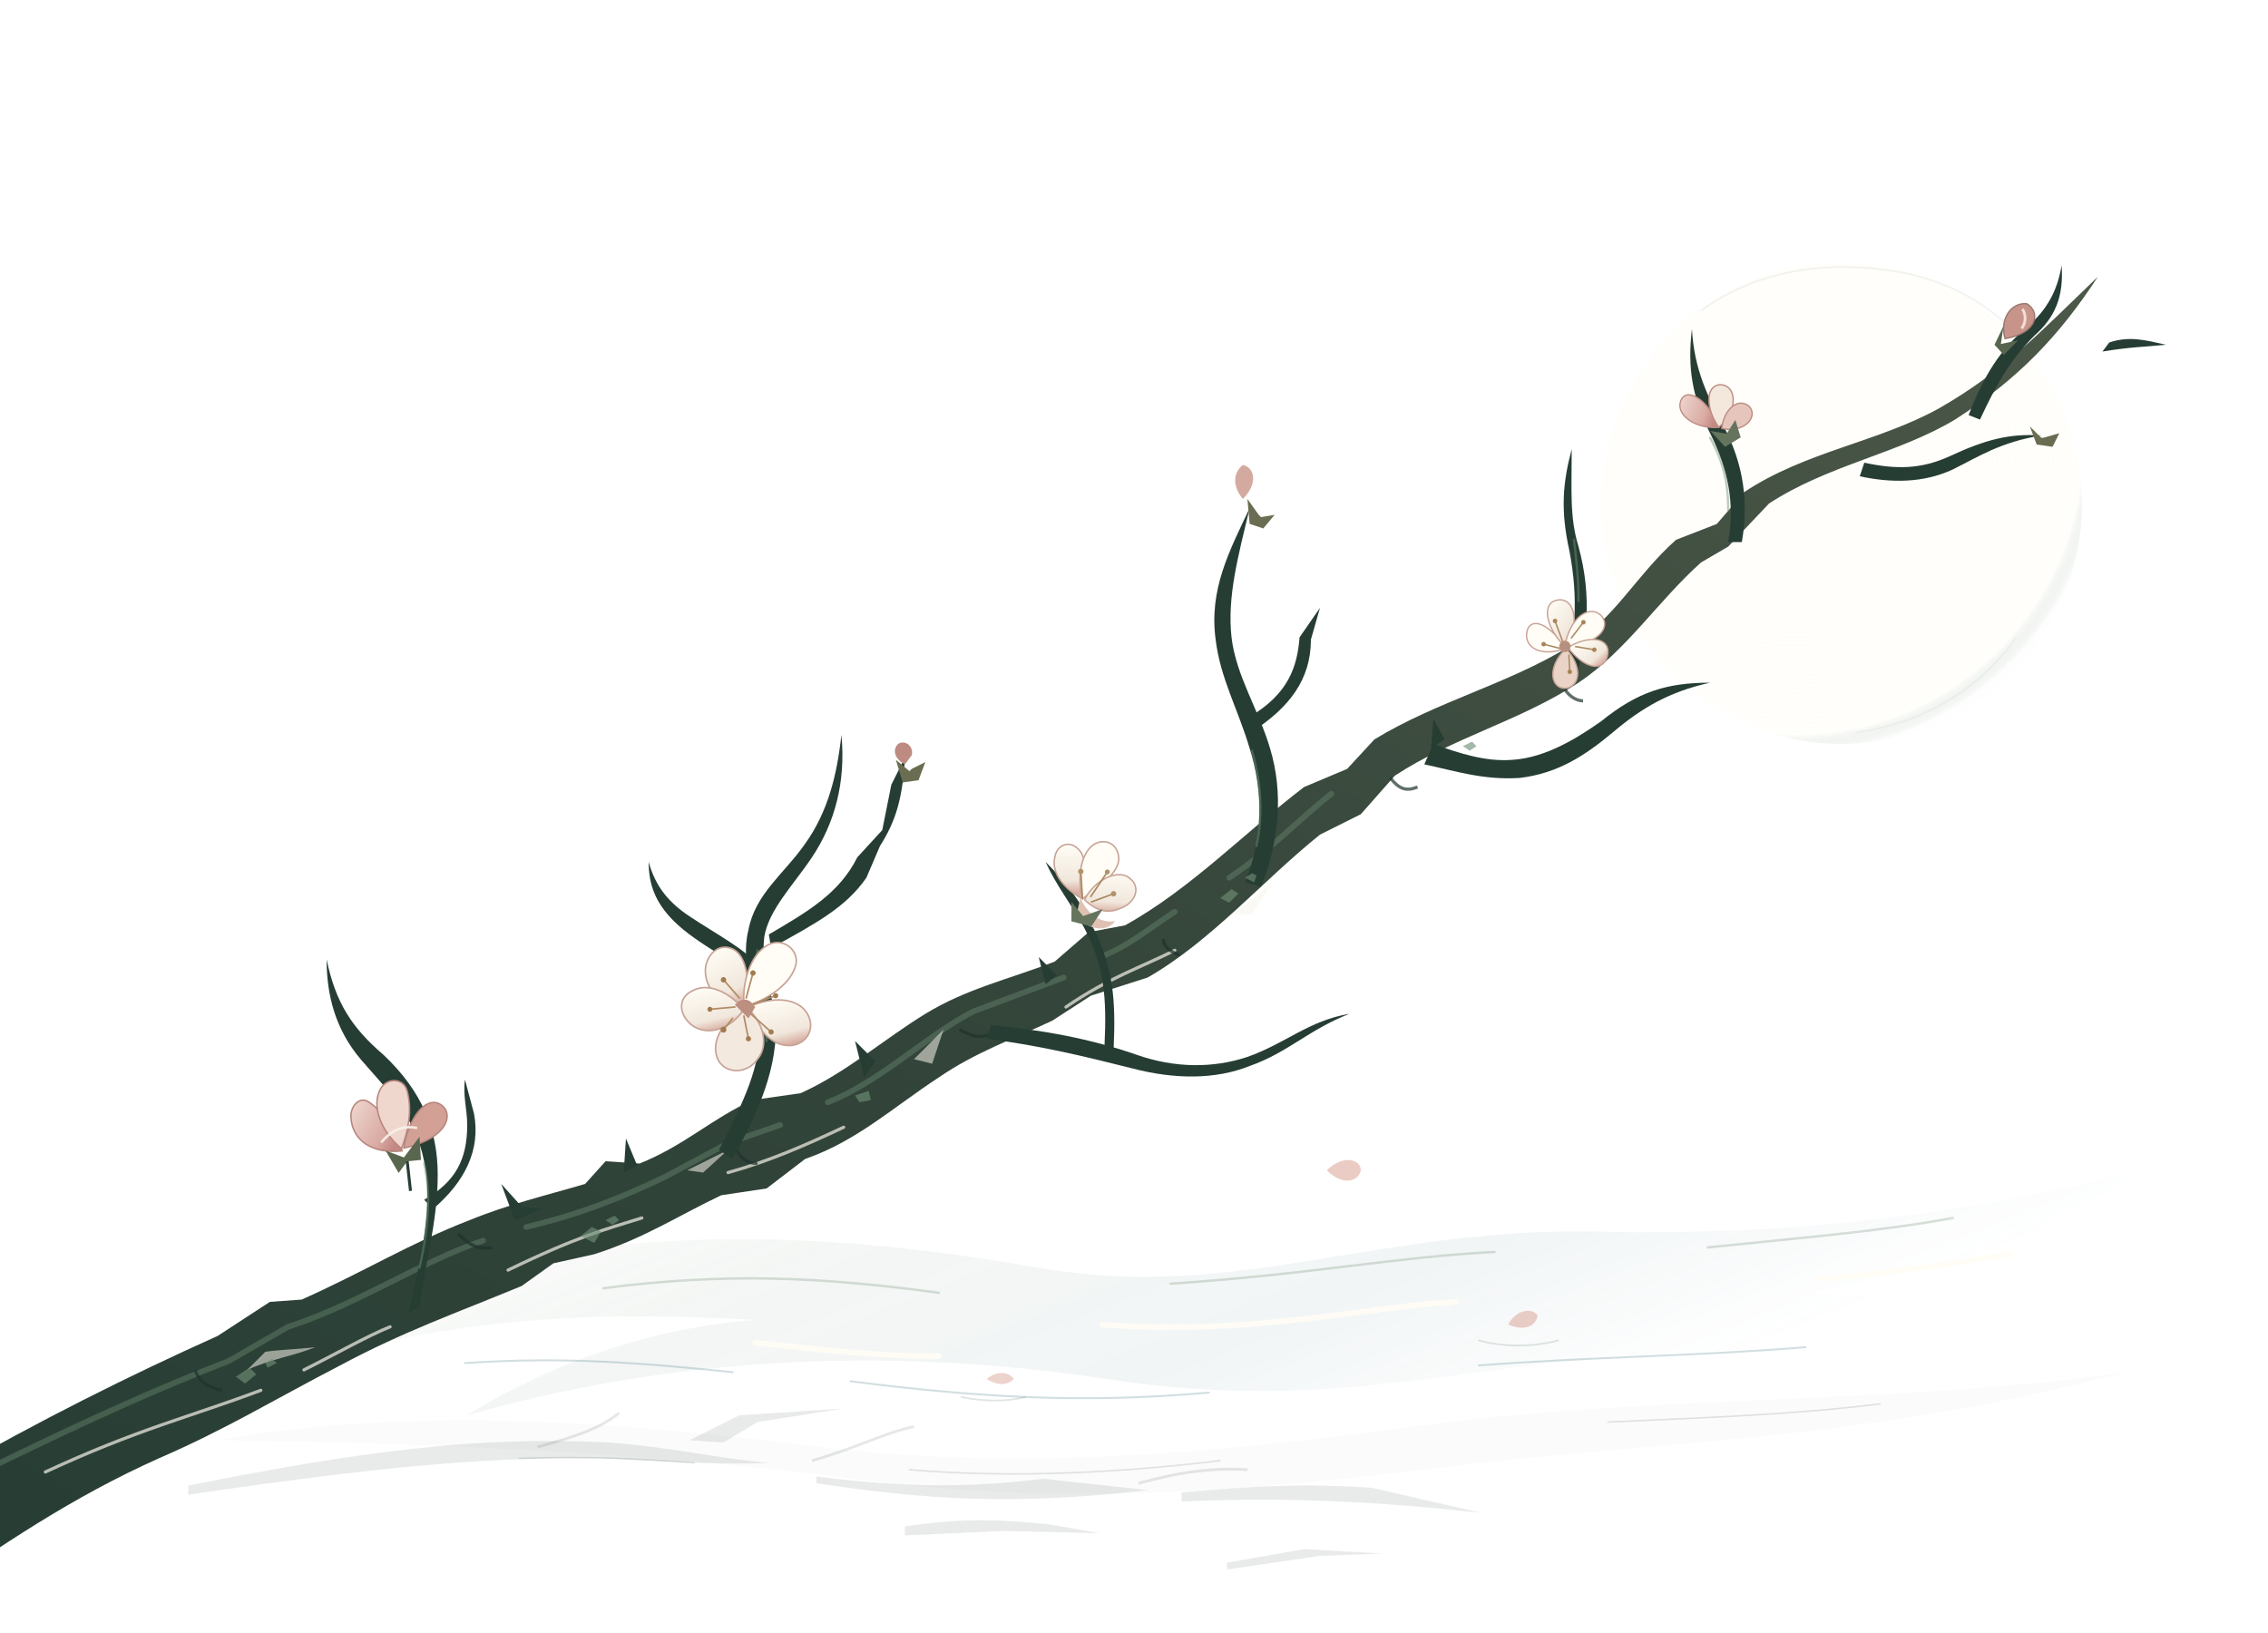
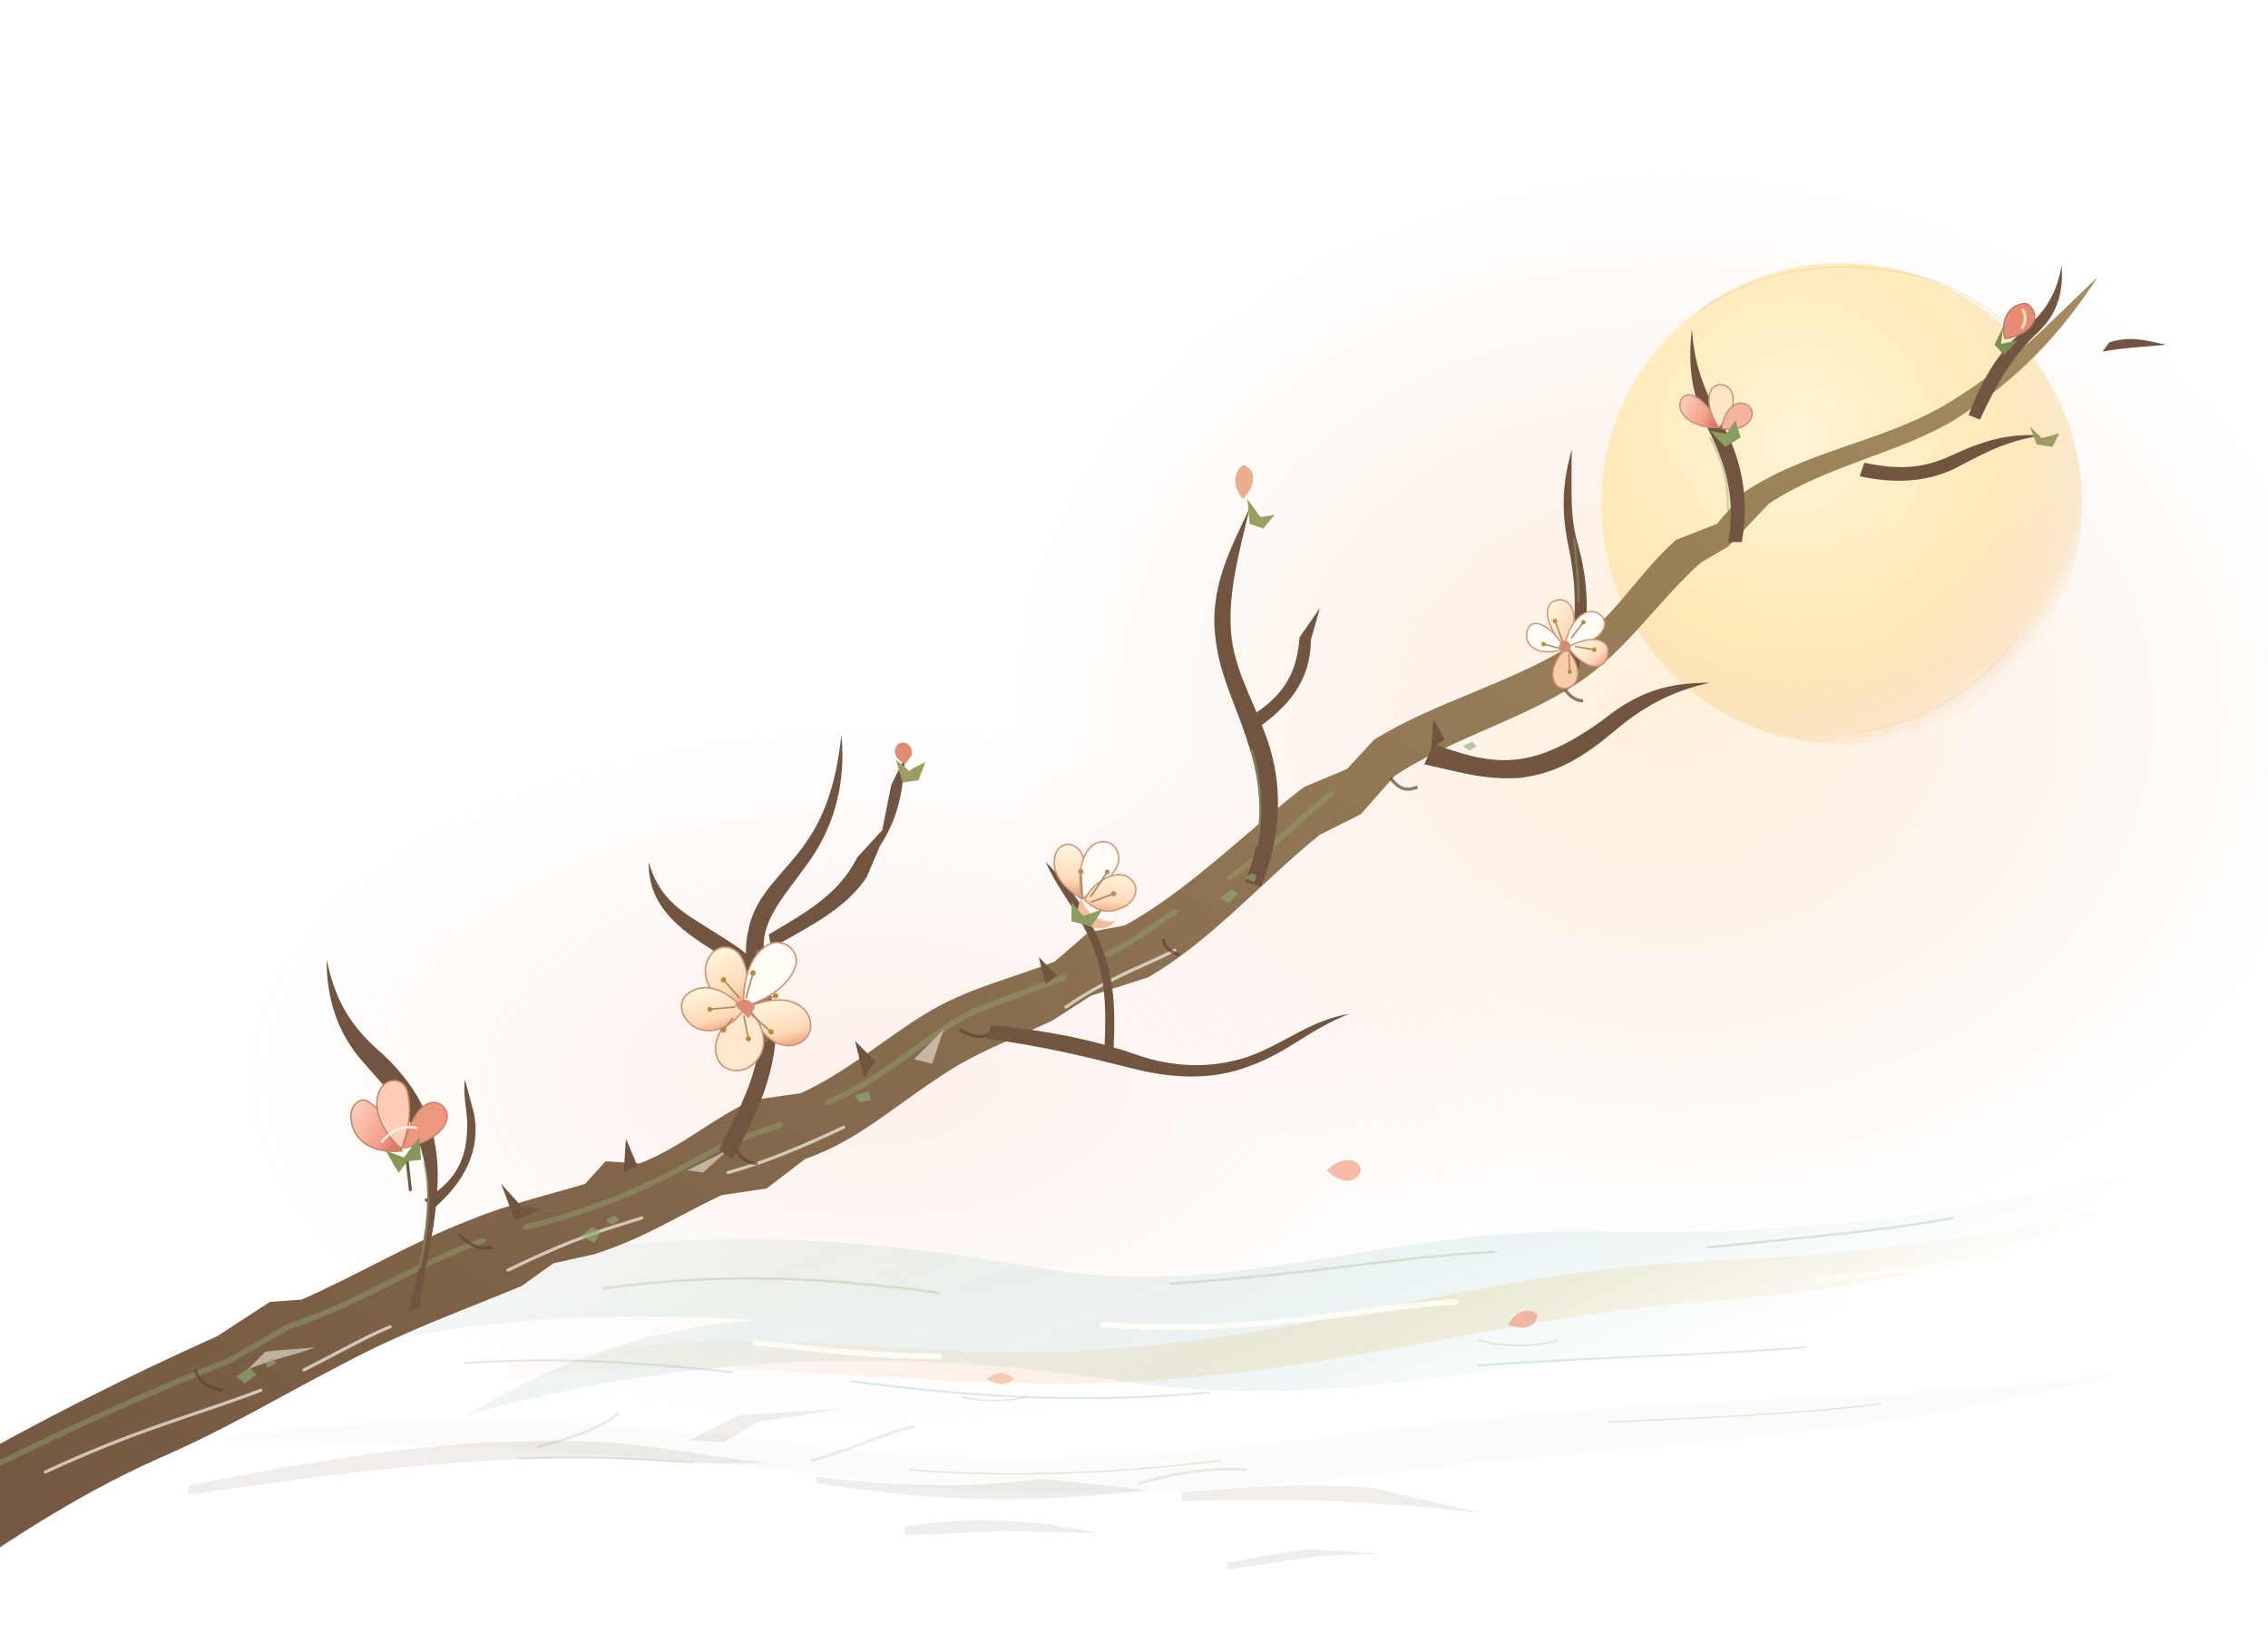
<svg xmlns="http://www.w3.org/2000/svg" viewBox="0 0 1000 720" role="img" aria-labelledby="title desc">
  <defs>
    <linearGradient id="water" x1="0" y1="0" x2=".9" y2=".3">
-       <stop stop-color="#6F8F76" stop-opacity="0" />
-       <stop offset=".37" stop-color="#6F8F76" stop-opacity=".075" />
-       <stop offset=".72" stop-color="#326B75" stop-opacity=".065" />
-       <stop offset="1" stop-color="#326B75" stop-opacity="0" />
+       <stop stop-color="#83B6A0" stop-opacity="0" />
+       <stop offset=".37" stop-color="#83B6A0" stop-opacity=".14" />
+       <stop offset=".72" stop-color="#56A3A5" stop-opacity=".12" />
+       <stop offset="1" stop-color="#56A3A5" stop-opacity="0" />
    </linearGradient>
    <radialGradient id="moon" cx=".4" cy=".38" r=".64">
-       <stop offset=".6" stop-color="#FFFDF5" stop-opacity=".8" />
-       <stop offset=".94" stop-color="#FFFDF5" stop-opacity=".5" />
-       <stop offset="1" stop-color="#6F8F76" stop-opacity=".025" />
+       <stop stop-color="#FFF4D2" stop-opacity=".96" />
+       <stop offset=".65" stop-color="#FFE5A3" stop-opacity=".77" />
+       <stop offset=".94" stop-color="#F6CD88" stop-opacity=".42" />
+       <stop offset="1" stop-color="#E9BB78" stop-opacity=".08" />
    </radialGradient>
    <linearGradient id="wood" x1="0" y1="1" x2="1" y2="0">
-       <stop stop-color="#263D34" />
-       <stop offset=".52" stop-color="#35463B" />
-       <stop offset="1" stop-color="#4C5848" />
+       <stop stop-color="#715540" />
+       <stop offset=".52" stop-color="#8A7050" />
+       <stop offset="1" stop-color="#A58B5E" />
    </linearGradient>
    <linearGradient id="petal" x1=".25" y1="0" x2=".6" y2="1">
-       <stop stop-color="#FFFDF5" />
-       <stop offset=".74" stop-color="#F1E7DC" />
-       <stop offset="1" stop-color="#D7ACA0" />
+       <stop stop-color="#FFF7DE" />
+       <stop offset=".74" stop-color="#FFD9B8" />
+       <stop offset="1" stop-color="#EEAB88" />
    </linearGradient>
    <linearGradient id="rose" x1="0" y1="0" x2=".7" y2="1">
-       <stop stop-color="#F0DAD3" />
-       <stop offset=".75" stop-color="#D9AAA2" />
-       <stop offset="1" stop-color="#C48782" />
+       <stop stop-color="#FFD7C4" />
+       <stop offset=".75" stop-color="#F3A08A" />
+       <stop offset="1" stop-color="#DD7867" />
+     </linearGradient>
+     <radialGradient id="warm-air">
+       <stop stop-color="#FFD68F" stop-opacity=".32" />
+       <stop offset=".5" stop-color="#F5C39F" stop-opacity=".17" />
+       <stop offset="1" stop-color="#F5C39F" stop-opacity="0" />
+     </radialGradient>
+     <radialGradient id="rose-air">
+       <stop stop-color="#F4B69B" stop-opacity=".2" />
+       <stop offset="1" stop-color="#F4B69B" stop-opacity="0" />
+     </radialGradient>
+     <linearGradient id="gold-water" x1="0" y1="0" x2="1" y2=".2">
+       <stop stop-color="#F0B486" stop-opacity="0" />
+       <stop offset=".36" stop-color="#F0B486" stop-opacity=".12" />
+       <stop offset=".68" stop-color="#E6BF68" stop-opacity=".23" />
+       <stop offset="1" stop-color="#E6BF68" stop-opacity="0" />
    </linearGradient>
  </defs>
-   <circle cx="812" cy="222" r="106" fill="url(#moon)" opacity=".68" />
-   <path d="M750 137c23-17 53-22 81-18 26 3 48 15 64 35" fill="none" stroke="#6F8F76" stroke-opacity=".09" stroke-width=".8" />
-   <path d="M889 281c-17 24-42 38-71 42" fill="none" stroke="#6F8F76" stroke-opacity=".075" stroke-width=".7" />
+   <ellipse cx="737" cy="315" rx="300" ry="243" fill="url(#warm-air)" />
+   <ellipse cx="387" cy="475" rx="284" ry="157" fill="url(#rose-air)" />
+   <circle cx="812" cy="222" r="106" fill="url(#moon)" opacity=".9" />
+   <path d="M750 137c23-17 53-22 81-18 26 3 48 15 64 35" fill="none" stroke="#D6A75C" stroke-opacity=".18" stroke-width=".8" />
+   <path d="M889 281c-17 24-42 38-71 42" fill="none" stroke="#D6A75C" stroke-opacity=".14" stroke-width=".7" />
  <path d="M150 578c102-40 207-37 308-19 88 15 148-18 247-16 88 2 161-8 236-26-42 31-96 46-144 53 62 4 114 1 177-10-69 27-139 34-204 35-113 1-173 30-282 13-100-15-194-9-282 16 38-24 84-39 127-42-69-4-121-1-183 14Z" fill="url(#water)" />
-   <path d="M95 635c94-16 185-7 267 3 97 12 194 0 269-10 100-13 212-9 306-23-117 31-207 30-301 42-99 12-174 17-267 4-81-10-177-15-274-16Z" fill="#6F8F76" fill-opacity=".038" />
+   <path d="M95 635c94-16 185-7 267 3 97 12 194 0 269-10 100-13 212-9 306-23-117 31-207 30-301 42-99 12-174 17-267 4-81-10-177-15-274-16Z" fill="#91AC72" fill-opacity=".038" />
+   <path d="M224 602c99-21 162-4 240-6 109-3 186-36 290-40 66-3 121-10 175-22-69 28-117 35-178 40-101 8-171 35-280 36-94 0-160-14-247-2Z" fill="url(#gold-water)" />
  <g fill="none" stroke-linecap="round">
-     <path d="M266 568c54-7 96-5 148 2m102-4c61-4 101-12 143-14m94-2c38-4 76-7 108-13" stroke="#6F8F76" stroke-opacity=".27" stroke-width="1.05" />
-     <path d="M205 601c44-3 79 0 118 4m52 4c55 7 102 10 158 5m119-12c55-4 94-4 144-8" stroke="#326B75" stroke-opacity=".22" stroke-width=".85" />
-     <path d="M401 648c47 4 96 1 137-4m-309-1c28-1 53 0 77 2m403-18c42-2 79-3 120-8" stroke="#263D34" stroke-opacity=".14" stroke-width=".65" />
+     <path d="M266 568c54-7 96-5 148 2m102-4c61-4 101-12 143-14m94-2c38-4 76-7 108-13" stroke="#91AC72" stroke-opacity=".27" stroke-width="1.05" />
+     <path d="M205 601c44-3 79 0 118 4m52 4c55 7 102 10 158 5m119-12c55-4 94-4 144-8" stroke="#57A1A1" stroke-opacity=".22" stroke-width=".85" />
+     <path d="M401 648c47 4 96 1 137-4m-309-1c28-1 53 0 77 2m403-18c42-2 79-3 120-8" stroke="#715540" stroke-opacity=".14" stroke-width=".65" />
    <path d="M486 584c67 5 117-8 156-10m-309 18c28 3 54 6 81 6m388-34c34-3 58-7 84-11" stroke="#FFFDF5" stroke-opacity=".92" stroke-width="2.5" />
  </g>
-   <g fill="#263D34" fill-opacity=".105">
+   <g fill="#715540" fill-opacity=".105">
    <path d="M83 655c75-15 128-22 185-19 28 2 48 7 71 9-27 1-50-1-74-2-57-1-113 6-182 16Z" />
    <path d="M360 651c40 5 67 5 100 1l46 5c-60 7-99 4-146-3Z" />
    <path d="M521 658c35-3 54-4 84-2l48 11c-47-5-84-7-132-5Z" />
    <path d="M304 635l22-11 46-3-38 6-15 9Z" />
    <path d="M399 673c27-4 42-3 63-1l23 4-43-1-43 2Z" />
    <path d="M541 689l34-6 35 2-28 1-41 6Z" />
  </g>
-   <path d="M237 638c18-5 27-8 36-15m85 21c21-6 31-12 45-15m99 25c18-5 33-7 48-6" fill="none" stroke="#263D34" stroke-opacity=".12" stroke-width="1.2" />
+   <path d="M237 638c18-5 27-8 36-15m85 21c21-6 31-12 45-15m99 25c18-5 33-7 48-6" fill="none" stroke="#715540" stroke-opacity=".12" stroke-width="1.2" />
  <path d="M-24 650c42-24 80-43 120-61l23-15 14-1c27-12 48-25 74-35 17-7 34-11 51-16l9-10 15 1c20-8 32-20 50-28l21-3c20-9 37-24 55-35 18-11 36-15 57-23l15-13 16-3c29-16 54-42 79-61l19-8 12-13c28-17 58-24 86-41 20-12 29-31 47-47l18-7 12-14c27-18 59-22 86-37 28-16 44-33 70-58-17 26-35 45-63 63-25 15-56 20-82 37l-18 19-12 7c-19 17-33 39-54 53-26 17-55 24-81 41l-15 17-18 9c-25 20-48 47-76 63l-25 8-17 11c-17 8-34 14-50 25-20 13-36 28-59 36l-17 13-20 3c-19 9-34 19-56 26l-18 4-14 10c-29 12-52 20-80 35-29 15-50 28-80 41-38 17-69 38-105 63l-29-15Z" fill="url(#wood)" />
-   <path d="M0 645c39-19 70-33 101-45l26-15c31-10 59-29 86-38m19-6c25-6 42-13 61-22l28-15 23-8m21-10c23-9 43-29 64-40l40-15m16-9c13-5 22-13 33-20m24-15c18-12 31-26 45-37" fill="none" stroke="#6F8F76" stroke-opacity=".4" stroke-width="2.5" stroke-linecap="round" />
+   <path d="M0 645c39-19 70-33 101-45l26-15c31-10 59-29 86-38m19-6c25-6 42-13 61-22l28-15 23-8m21-10c23-9 43-29 64-40l40-15m16-9c13-5 22-13 33-20m24-15c18-12 31-26 45-37" fill="none" stroke="#91AC72" stroke-opacity=".4" stroke-width="2.5" stroke-linecap="round" />
  <path d="M20 649c41-19 63-24 95-36m19-9c14-7 28-15 38-19m52-25c31-15 43-18 59-23m38-20c18-5 34-12 51-20m98-53c19-13 32-17 48-25" fill="none" stroke="#F7F3E8" stroke-opacity=".7" stroke-width="1.4" stroke-linecap="round" />
-   <path d="M86 604c2 6 7 8 12 9m104-69c6 6 10 7 15 6m107-45c2 6 6 8 10 8m89-59c6 3 9 4 13 2m77-42c0 4 4 6 7 7m93-78c4 5 7 6 12 4m65-43c2 3 5 5 8 5" fill="none" stroke="#1F332D" stroke-opacity=".7" stroke-width="1.4" />
+   <path d="M86 604c2 6 7 8 12 9m104-69c6 6 10 7 15 6m107-45c2 6 6 8 10 8m89-59c6 3 9 4 13 2m77-42c0 4 4 6 7 7m93-78c4 5 7 6 12 4m65-43c2 3 5 5 8 5" fill="none" stroke="#604431" stroke-opacity=".7" stroke-width="1.4" />
  <path d="M109 604c11-5 20-6 30-10-9 1-15 1-22 2Zm194-88 18-9-11 10Zm100-49 13-13-5 15Zm141-64 17-14-9 14Z" fill="#F7F3E8" fill-opacity=".55" />
-   <g fill="#263D34">
+   <g fill="#715540">
    <path d="M180 579c6-25 11-48 7-67-4-20-16-31-28-45-11-13-15-28-15-44 4 19 11 30 25 42 17 16 24 33 24 53 0 21-6 41-8 58Z" />
    <path d="M187 529c14-8 19-18 19-33 0-7-2-13-1-20l4 15c3 16-4 30-18 42Z" />
    <path d="M317 507c8-16 18-34 18-52-1-15-9-29-5-45 3-16 16-25 25-38 10-14 14-30 16-48 2 21-3 39-13 54-8 12-19 23-21 35-2 16 6 29 5 44-1 21-12 41-19 54Z" />
    <path d="M334 434c-10-11-26-17-37-28-8-8-11-16-11-26 3 11 9 18 18 24 12 8 24 14 32 23Z" />
    <path d="M339 412c17-10 31-18 39-34l11-12 4-20 6-12c-1 18-4 28-11 39l-6 14c-9 13-22 20-42 31Z" />
    <path d="M437 452c22 2 44 6 64 13 17 6 34 6 49 1 17-6 27-16 45-19-18 7-27 17-44 23-15 6-33 6-52 1-20-5-40-10-64-13Z" />
    <path d="M487 461c1-21 0-35-9-52-6-11-12-18-17-29 9 9 16 18 21 29 9 18 10 32 9 54Z" />
    <path d="M549 389c8-20 8-40 2-59-5-17-13-31-15-48-3-22 6-39 15-58-5 21-10 39-8 57 2 17 12 32 17 49 6 20 4 41-4 61Z" />
    <path d="M551 316c17-10 21-22 22-35l9-13-4 14c0 18-10 30-25 40Z" />
    <path d="M632 328c11 4 23 8 35 7 15-1 29-10 39-17 16-13 29-17 48-17-18 4-30 11-43 22-12 10-24 18-41 20-16 1-28-3-42-6Z" />
    <path d="M688 302c7-20 8-38 4-59-4-18-3-30 1-45 0 18-1 30 3 43 6 22 4 41-2 61Z" />
    <path d="M762 239c3-17 0-32-8-48-8-16-10-29-8-46 1 18 7 30 14 43 9 17 11 34 8 51Z" />
    <path d="M822 204c14 3 25 3 38-3 15-7 26-10 40-9-18 3-27 9-39 15-13 6-27 6-41 3Z" />
    <path d="M868 183c7-18 14-29 26-39 8-7 13-15 15-27 1 14-3 23-12 31-11 11-17 22-24 37Z" />
    <path d="M930 151c9-3 16-1 25 1-10 1-16 1-28 3Z" />
  </g>
-   <g fill="none" stroke="#6F8F76" stroke-opacity=".46" stroke-linecap="round" stroke-width="1">
+   <g fill="none" stroke="#91AC72" stroke-opacity=".46" stroke-linecap="round" stroke-width="1">
    <path d="M185 559c4-18 5-33 2-46m151-54c-1-16-6-28-4-40m220-46c3-14 2-28-2-42m144-66c0-10-1-18-2-27m68-13c0-12-2-21-8-32" />
  </g>
-   <g fill="#263D34">
+   <g fill="#715540">
    <path d="m227 538-6-16 9 10 9 1Zm48-21 1-15 5 12Zm106-42-4-16 9 9Zm80-41-3-12 8 8Zm170-104 1-13 5 9Zm204-124 10 1-8 3Z" />
  </g>
  <g transform="translate(328 443)">
-     <path d="M1 2c-10-1-18-8-18-17 0-6 5-12 11-10 7 2 9 14 7 27Z" fill="url(#petal)" stroke="#C7A396" stroke-width=".7" />
-     <path d="M0 1c-1-13 4-25 12-28 6-2 12 3 11 9-2 9-13 16-23 19Z" fill="#FFFDF5" stroke="#C7A396" stroke-width=".7" />
-     <path d="M2 1c11-5 22-4 26 3 4 7-1 14-8 14-8 0-14-7-18-17Z" fill="url(#petal)" stroke="#C7A396" stroke-width=".7" />
-     <path d="M1 1c8 7 10 17 5 23-4 6-13 7-17 1-4-7 0-17 12-24Z" fill="#F3E9DF" stroke="#C7A396" stroke-width=".7" />
-     <path d="M0 2c-6 9-16 12-23 7-6-5-6-12 0-15 7-4 16 0 23 8Z" fill="url(#petal)" stroke="#C7A396" stroke-width=".7" />
+     <path d="M1 2c-10-1-18-8-18-17 0-6 5-12 11-10 7 2 9 14 7 27Z" fill="url(#petal)" stroke="#D29479" stroke-width=".7" />
+     <path d="M0 1c-1-13 4-25 12-28 6-2 12 3 11 9-2 9-13 16-23 19Z" fill="#FFFDF5" stroke="#D29479" stroke-width=".7" />
+     <path d="M2 1c11-5 22-4 26 3 4 7-1 14-8 14-8 0-14-7-18-17Z" fill="url(#petal)" stroke="#D29479" stroke-width=".7" />
+     <path d="M1 1c8 7 10 17 5 23-4 6-13 7-17 1-4-7 0-17 12-24Z" fill="#FFE9CE" stroke="#D29479" stroke-width=".7" />
+     <path d="M0 2c-6 9-16 12-23 7-6-5-6-12 0-15 7-4 16 0 23 8Z" fill="url(#petal)" stroke="#D29479" stroke-width=".7" />
    <path d="M-5 6-9 11M0 5l2 10M3 4l9 8M3 0l11-4M1-3l3-11M-2-3l-7-8M-4 1l-11 1" fill="none" stroke="#B18D67" stroke-width=".72" stroke-linecap="round" />
-     <g fill="#A27B50">
+     <g fill="#B78A38">
      <circle cx="-9" cy="11" r="1.3" />
      <circle cx="2" cy="15" r="1.15" />
      <circle cx="12" cy="12" r="1.15" />
      <circle cx="14" cy="-4" r="1.15" />
      <circle cx="4" cy="-14" r="1.2" />
      <circle cx="-9" cy="-11" r="1.2" />
      <circle cx="-15" cy="2" r="1.1" />
    </g>
-     <path d="M-4 0q5-5 9 1l-3 5Z" fill="#BC8F81" />
+     <path d="M-4 0q5-5 9 1l-3 5Z" fill="#D98A70" />
  </g>
  <g transform="translate(174 499) rotate(-15)">
-     <path d="M1 9c-13-2-20-10-18-20 1-5 6-8 9-5 5 5 8 15 9 25Z" fill="url(#rose)" stroke="#B6867E" stroke-width=".65" />
-     <path d="M1 8c-7-10-8-22-2-28 4-4 11-2 11 4 0 9-4 17-9 24Z" fill="#F0D7CE" stroke="#B6867E" stroke-width=".65" />
-     <path d="M2 8C8-5 17-11 22-7c6 5 1 16-20 15Z" fill="#D2A095" stroke="#B6867E" stroke-width=".65" />
+     <path d="M1 9c-13-2-20-10-18-20 1-5 6-8 9-5 5 5 8 15 9 25Z" fill="url(#rose)" stroke="#C9826B" stroke-width=".65" />
+     <path d="M1 8c-7-10-8-22-2-28 4-4 11-2 11 4 0 9-4 17-9 24Z" fill="#FFCEB4" stroke="#C9826B" stroke-width=".65" />
+     <path d="M2 8C8-5 17-11 22-7c6 5 1 16-20 15Z" fill="#ED977E" stroke="#C9826B" stroke-width=".65" />
    <path d="M-7 3c6-4 11-5 17-2" fill="none" stroke="#F7F3E8" stroke-opacity=".9" stroke-width="1.1" />
-     <path d="M-6 7 1 12l9-7-2 10-6-1-5 4Z" fill="#59674E" />
-     <path d="M2 14 0 27" stroke="#263D34" stroke-width="1.3" />
+     <path d="M-6 7 1 12l9-7-2 10-6-1-5 4Z" fill="#879858" />
+     <path d="M2 14 0 27" stroke="#715540" stroke-width="1.3" />
  </g>
  <g transform="translate(480 392) rotate(21)">
-     <path d="M-1 5c-8-1-17-5-18-13-1-5 3-9 8-7 6 2 8 12 10 20Z" fill="url(#petal)" stroke="#C7A396" stroke-width=".65" />
-     <path d="M-1 5c-7-10-8-22-2-26 6-4 12 2 11 8-1 7-6 13-9 18Z" fill="#FFFDF5" stroke="#C7A396" stroke-width=".65" />
-     <path d="M0 5c1-10 9-18 15-16 7 2 6 10 1 14-4 4-9 5-16 2Z" fill="url(#petal)" stroke="#C7A396" stroke-width=".65" />
-     <path d="M-2 5c6 6 13 7 18 4-2 7-12 8-17 3Z" fill="#DFC1B4" />
-     <path d="M-5 8 2 12l7-6-2 9-9 1Z" fill="#65745D" />
+     <path d="M-1 5c-8-1-17-5-18-13-1-5 3-9 8-7 6 2 8 12 10 20Z" fill="url(#petal)" stroke="#D29479" stroke-width=".65" />
+     <path d="M-1 5c-7-10-8-22-2-26 6-4 12 2 11 8-1 7-6 13-9 18Z" fill="#FFFDF5" stroke="#D29479" stroke-width=".65" />
+     <path d="M0 5c1-10 9-18 15-16 7 2 6 10 1 14-4 4-9 5-16 2Z" fill="url(#petal)" stroke="#D29479" stroke-width=".65" />
+     <path d="M-2 5c6 6 13 7 18 4-2 7-12 8-17 3Z" fill="#F2BD9D" />
+     <path d="M-5 8 2 12l7-6-2 9-9 1Z" fill="#8C9D62" />
    <path d="M-1 5-6-6m8 9 3-13M3 5l8-7" fill="none" stroke="#AA8964" stroke-width=".7" />
    <g fill="#B29369">
      <circle cx="-6" cy="-6" r="1.2" />
      <circle cx="5" cy="-10" r="1.1" />
      <circle cx="11" cy="-2" r="1.2" />
    </g>
  </g>
  <g transform="translate(690 285) rotate(-26)">
-     <path d="M0 1c-10-1-16-7-13-13 4-7 11-2 13 13Z" fill="#FFFDF5" stroke="#C7A396" stroke-width=".6" />
-     <path d="M0 0c-4-11-1-21 5-20 8 1 7 13-5 20Z" fill="url(#petal)" stroke="#C7A396" stroke-width=".6" />
-     <path d="M0 0c7-10 17-12 20-6 3 7-6 12-20 6Z" fill="#FFFDF5" stroke="#C7A396" stroke-width=".6" />
-     <path d="M1 1c12-1 19 5 14 11-5 6-12 0-14-11Z" fill="url(#petal)" stroke="#C7A396" stroke-width=".6" />
-     <path d="M0 1c3 10-1 17-7 16-7-2-5-12 7-16Z" fill="#E9D4C7" stroke="#C7A396" stroke-width=".6" />
+     <path d="M0 1c-10-1-16-7-13-13 4-7 11-2 13 13Z" fill="#FFFDF5" stroke="#D29479" stroke-width=".6" />
+     <path d="M0 0c-4-11-1-21 5-20 8 1 7 13-5 20Z" fill="url(#petal)" stroke="#D29479" stroke-width=".6" />
+     <path d="M0 0c7-10 17-12 20-6 3 7-6 12-20 6Z" fill="#FFFDF5" stroke="#D29479" stroke-width=".6" />
+     <path d="M1 1c12-1 19 5 14 11-5 6-12 0-14-11Z" fill="url(#petal)" stroke="#D29479" stroke-width=".6" />
+     <path d="M0 1c3 10-1 17-7 16-7-2-5-12 7-16Z" fill="#F7CCA9" stroke="#D29479" stroke-width=".6" />
    <path d="M-1 1-8-5m8 3 1-10m3 10 8-4M4 2l7 5M0 4l-3 7" fill="none" stroke="#AC8A63" stroke-width=".65" />
-     <g fill="#A98456">
+     <g fill="#BA8D3E">
      <circle cx="-8" cy="-5" r="1" />
      <circle cx="1" cy="-12" r="1" />
      <circle cx="12" cy="-6" r="1" />
      <circle cx="11" cy="7" r="1" />
      <circle cx="-3" cy="11" r="1" />
    </g>
-     <circle r="2.5" fill="#B78F7F" />
+     <circle r="2.5" fill="#D28D70" />
  </g>
  <g transform="translate(755 182) rotate(-24)">
-     <path d="M0 7c-9-3-15-12-11-17 5-6 12 4 11 17Z" fill="url(#rose)" stroke="#BD8E83" stroke-width=".6" />
-     <path d="M0 7c-2-10 2-19 8-17 7 3 3 14-8 17Z" fill="#F4E7DC" stroke="#BD8E83" stroke-width=".6" />
-     <path d="M1 8c4-7 12-10 15-4 2 6-7 10-15 4Z" fill="#E6C6BC" stroke="#BD8E83" stroke-width=".6" />
-     <path d="M-4 7 2 11l6-4-1 8-8 1Z" fill="#65745D" />
+     <path d="M0 7c-9-3-15-12-11-17 5-6 12 4 11 17Z" fill="url(#rose)" stroke="#CA8E70" stroke-width=".6" />
+     <path d="M0 7c-2-10 2-19 8-17 7 3 3 14-8 17Z" fill="#FFE7C6" stroke="#CA8E70" stroke-width=".6" />
+     <path d="M1 8c4-7 12-10 15-4 2 6-7 10-15 4Z" fill="#F4B59C" stroke="#CA8E70" stroke-width=".6" />
+     <path d="M-4 7 2 11l6-4-1 8-8 1Z" fill="#8C9D62" />
  </g>
  <g transform="translate(889 143) rotate(38)">
-     <path d="M0 8c-7-5-8-14-2-18 7-1 12 7 2 18Z" fill="#C8948A" stroke="#9A7770" stroke-width=".6" />
-     <path d="M-2-7c3 1 5 4 5 7" fill="none" stroke="#F4DFD5" stroke-width="1.2" />
-     <path d="m-4 4 4 7 5-6-1 9-6-1Z" fill="#56654E" />
+     <path d="M0 8c-7-5-8-14-2-18 7-1 12 7 2 18Z" fill="#E88B76" stroke="#B77D63" stroke-width=".6" />
+     <path d="M-2-7c3 1 5 4 5 7" fill="none" stroke="#FFE5BC" stroke-width="1.2" />
+     <path d="m-4 4 4 7 5-6-1 9-6-1Z" fill="#7C904F" />
  </g>
-   <path d="m401 340-6-5 3 10 7-1 3-8-6 3m153-112-5-7 1 11 6 2 5-6-6 1m344-35-5-5 3 8 7 1 3-6-7 2" fill="#6A6D51" />
-   <path d="M399 337c-4-2-6-6-3-9 3-2 7 1 6 5Z" fill="#BD8B81" />
-   <path d="M548 220c-5-6-4-12 0-15 5 1 7 8 0 15Z" fill="#D4AAA0" />
-   <g fill="#6F8F76" fill-opacity=".63">
+   <path d="m401 340-6-5 3 10 7-1 3-8-6 3m153-112-5-7 1 11 6 2 5-6-6 1m344-35-5-5 3 8 7 1 3-6-7 2" fill="#9B9E60" />
+   <path d="M399 337c-4-2-6-6-3-9 3-2 7 1 6 5Z" fill="#DF8E73" />
+   <path d="M548 220c-5-6-4-12 0-15 5 1 7 8 0 15Z" fill="#EDAD8D" />
+   <g fill="#91AC72" fill-opacity=".63">
    <path d="m104 607 6-4 3 3-5 4Zm13-6 3-2 2 2-4 2Zm139-56 5-4 4 2-3 5Zm11-7 4-2 2 2-3 2Zm271-142 5-4 3 2-4 4Zm11-9 3-2 2 1-1 3Z" />
    <path d="m377 483 6-2 1 4-5 1Zm268-154 4-2 2 2-3 2Z" />
  </g>
-   <path d="M585 516c7-7 15-5 15 0-1 5-8 7-15 0Z" fill="#E4BCB1" fill-opacity=".76" />
-   <path d="M665 584c3-6 10-8 13-4-1 5-6 7-13 4Z" fill="#E0B5AC" fill-opacity=".67" />
-   <path d="M435 608c5-4 10-3 12 0-3 3-7 3-12 0Z" fill="#E6C4BA" fill-opacity=".74" />
-   <path d="M652 591c11 3 24 3 35 0m-263 25c10 2 20 2 28 0" fill="none" stroke="#6F8F76" stroke-opacity=".22" stroke-width=".75" stroke-linecap="round" />
+   <path d="M585 516c7-7 15-5 15 0-1 5-8 7-15 0Z" fill="#F3A78D" fill-opacity=".76" />
+   <path d="M665 584c3-6 10-8 13-4-1 5-6 7-13 4Z" fill="#EF9C85" fill-opacity=".67" />
+   <path d="M435 608c5-4 10-3 12 0-3 3-7 3-12 0Z" fill="#F4BE9E" fill-opacity=".74" />
+   <path d="M652 591c11 3 24 3 35 0m-263 25c10 2 20 2 28 0" fill="none" stroke="#91AC72" stroke-opacity=".22" stroke-width=".75" stroke-linecap="round" />
</svg>
